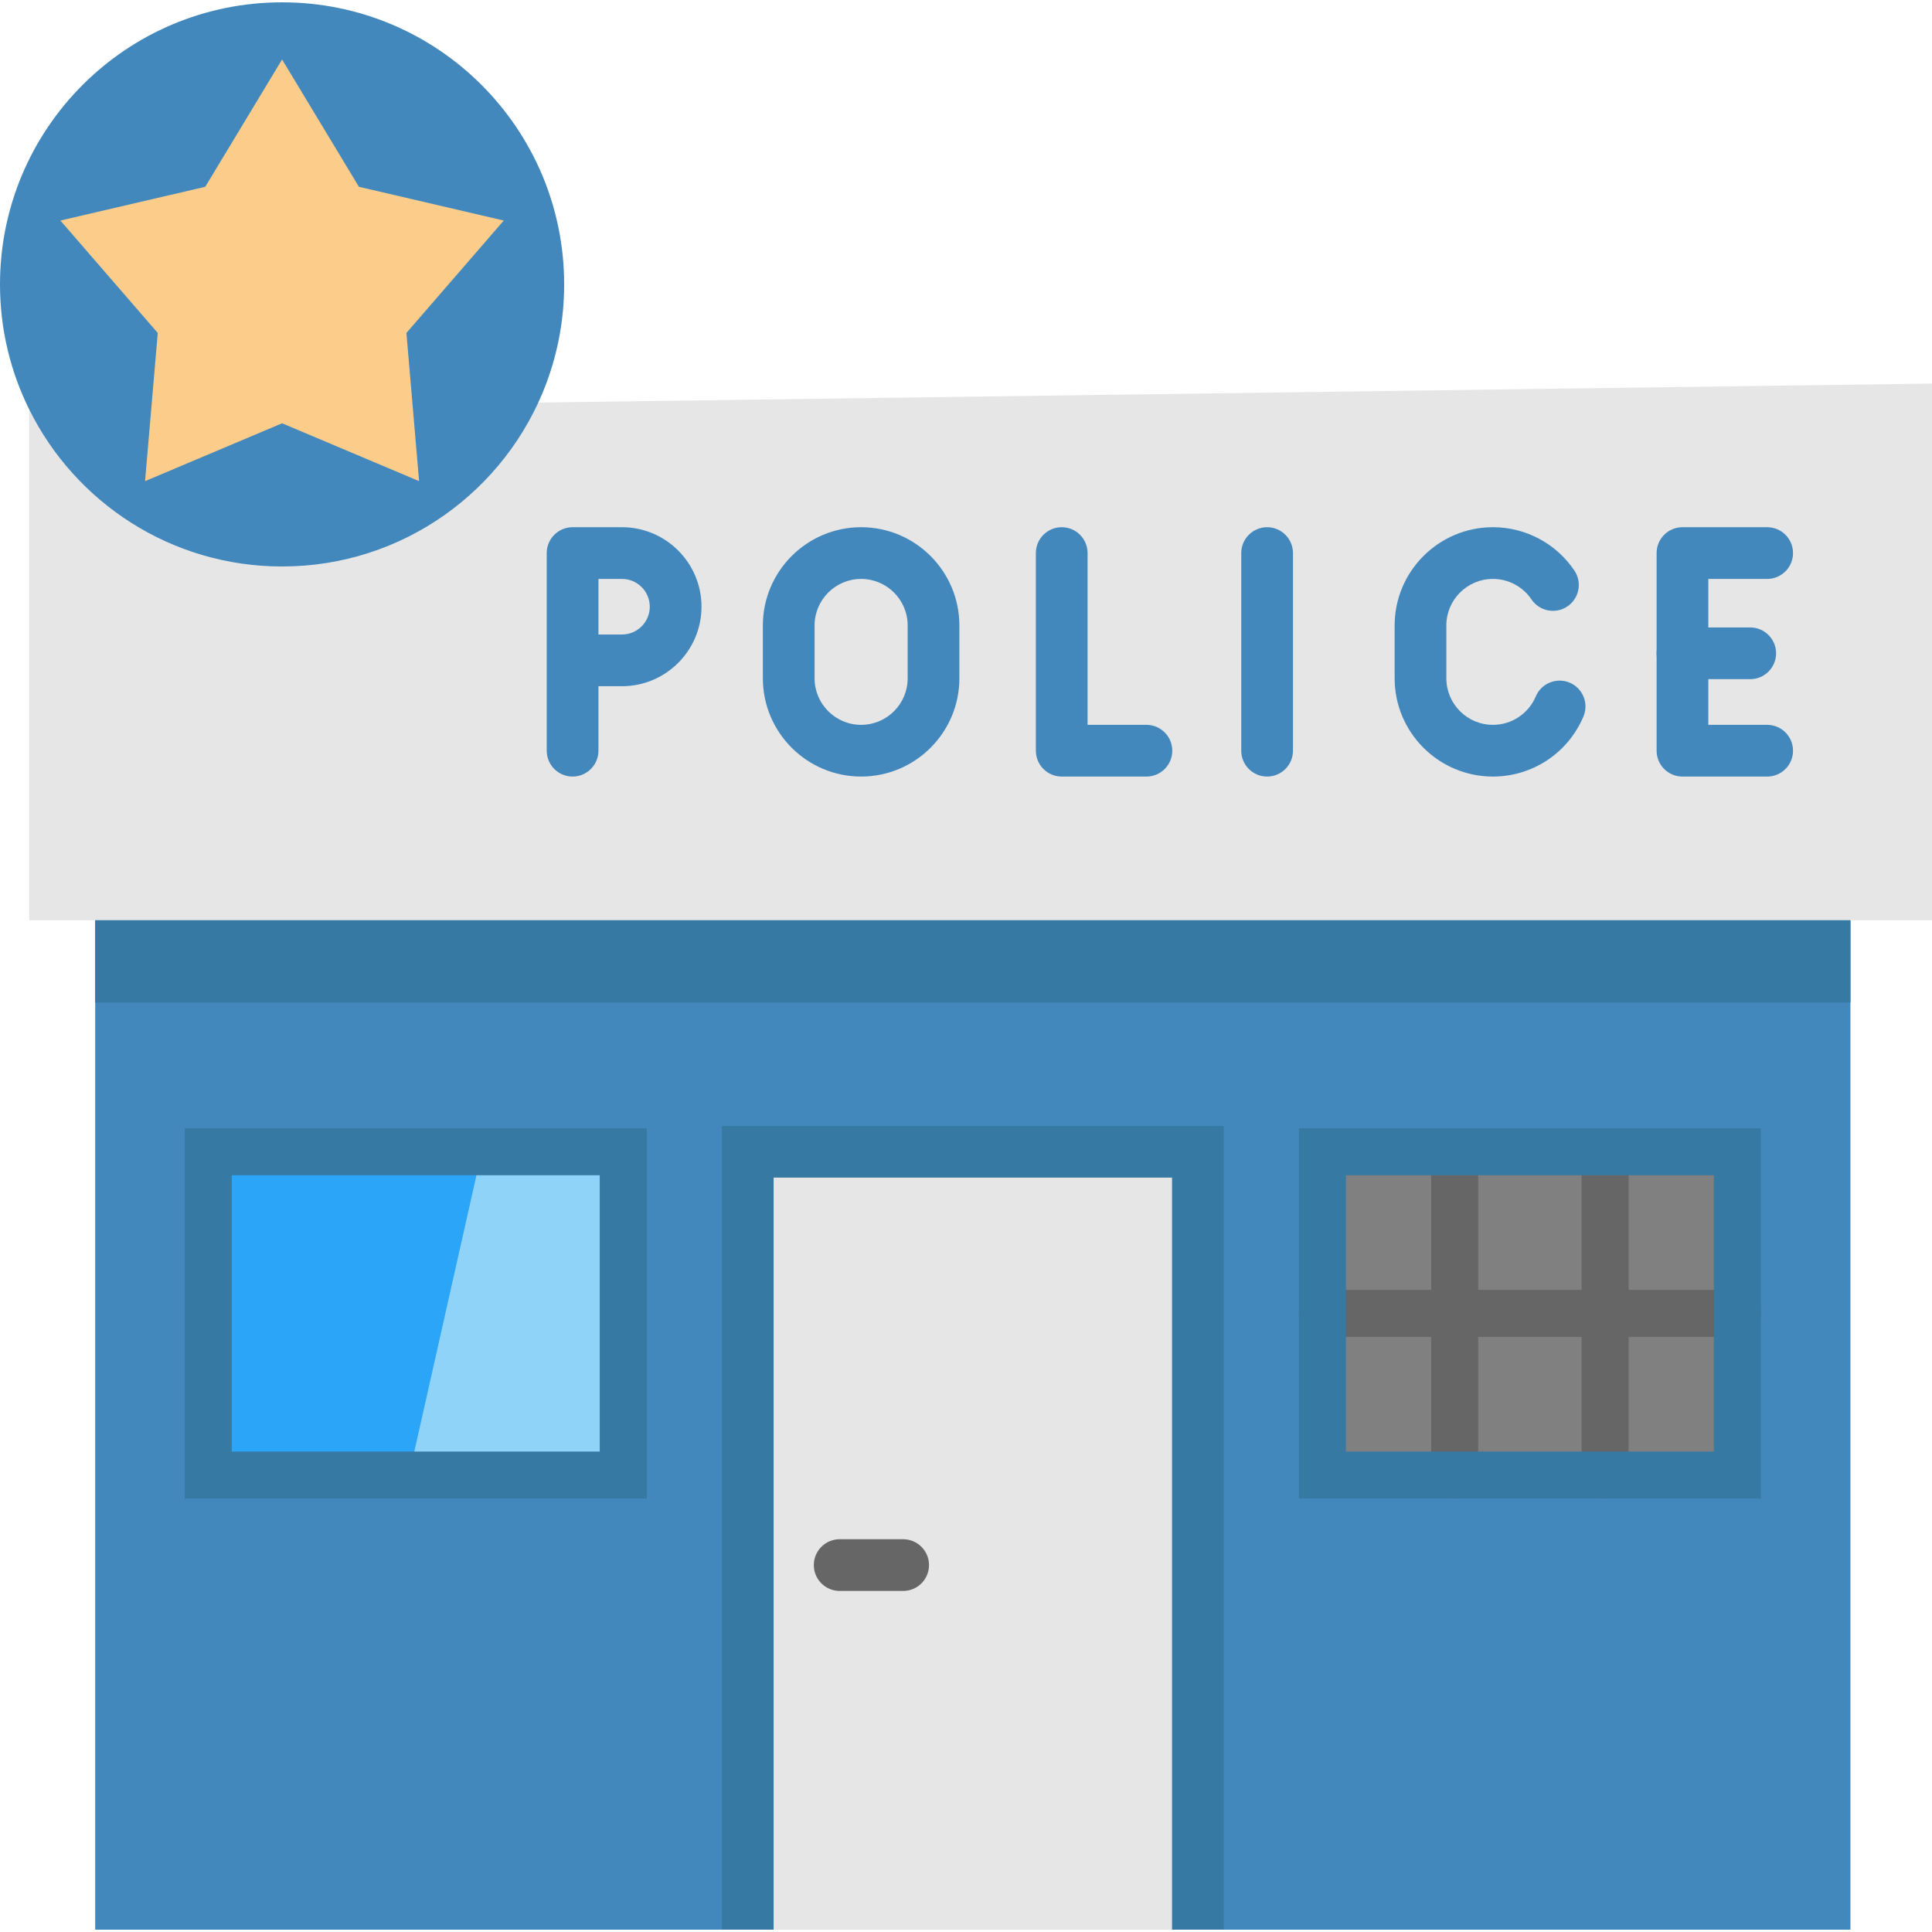
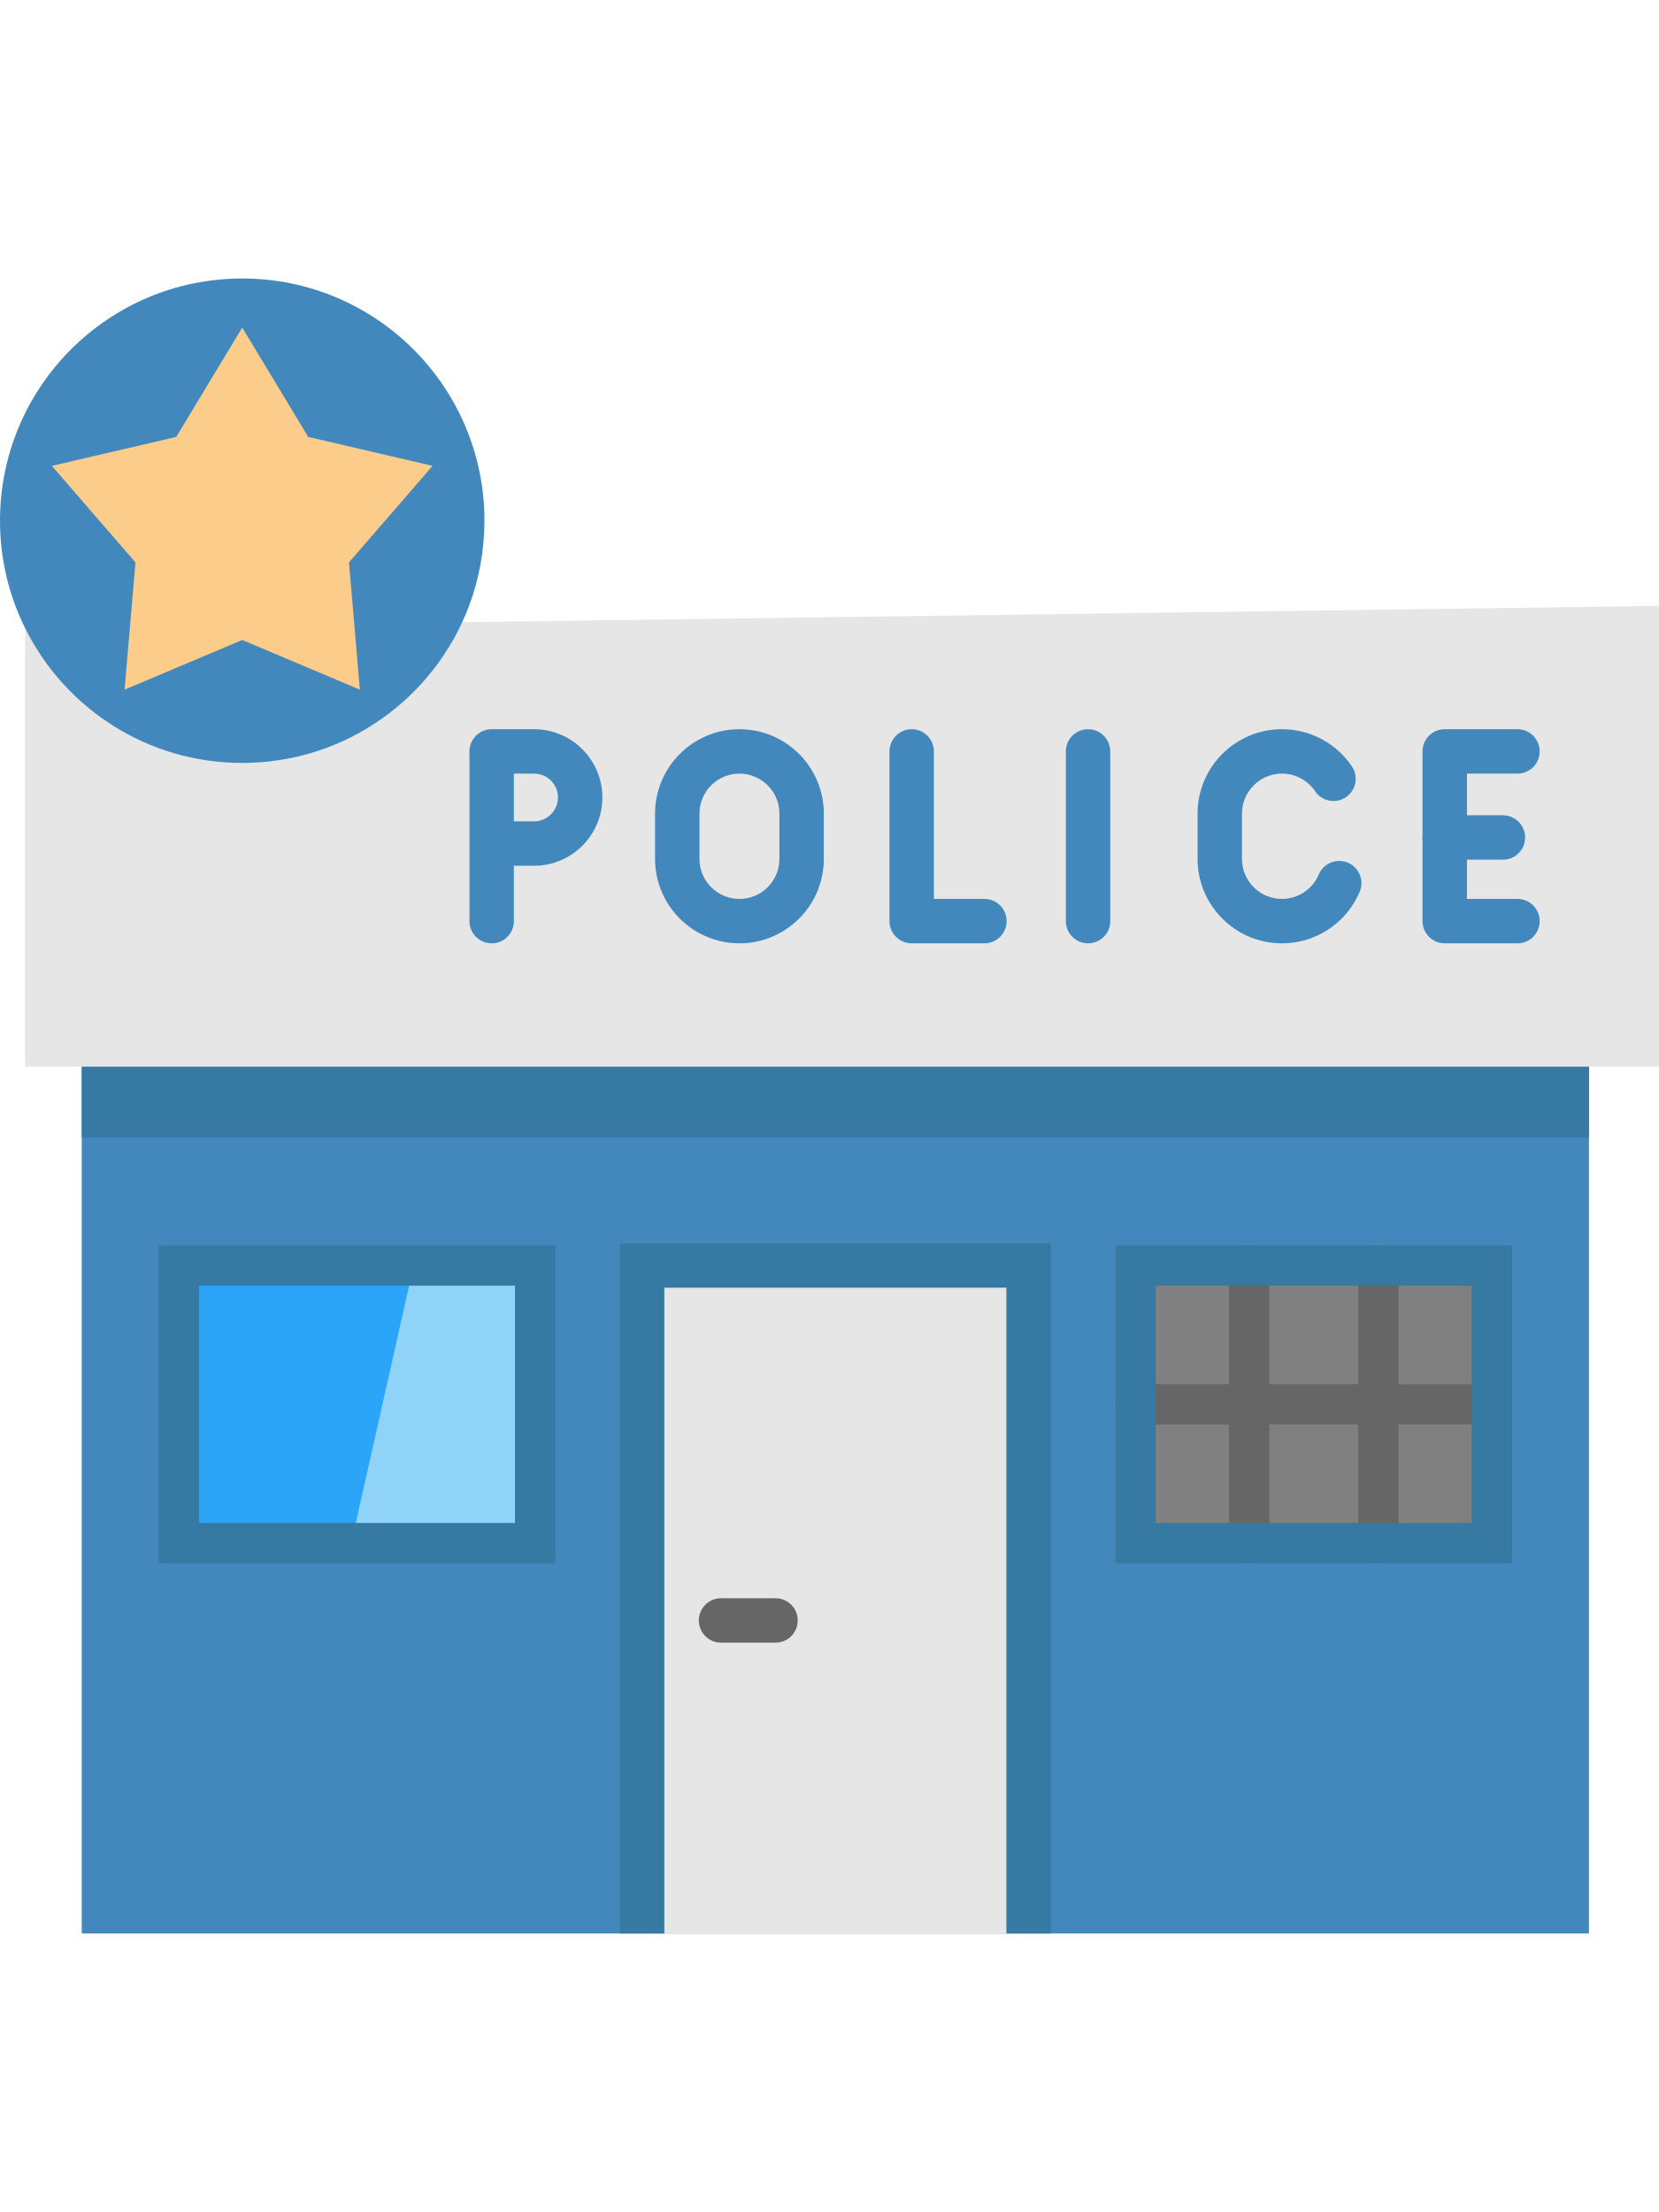
- <svg xmlns="http://www.w3.org/2000/svg" version="1.1" id="Layer_1" x="0px" y="0px" viewBox="0 0 410.95 410.95" style="enable-background:new 0 0 410.95 410.95;" xml:space="preserve" width="45" height="45">
+ <svg xmlns="http://www.w3.org/2000/svg" version="1.1" id="Layer_1" x="0px" y="0px" viewBox="0 0 410.95 410.95" style="enable-background:new 0 0 410.95 410.95;" xml:space="preserve" width="30" height="40">
  <g>
    <rect x="20.25" y="195.744" style="fill:#4288BC;" width="373.35" height="214.71" />
    <rect x="20.25" y="187.244" style="fill:#3679A3;" width="373.35" height="26" />
    <rect x="281.287" y="244.983" style="fill:#808080;" width="88.269" height="68.773" />
    <rect x="44.3" y="244.984" style="fill:#2BA5F7;" width="88.27" height="68.77" />
    <polygon style="fill:#8FD3F9;" points="132.57,244.984 132.57,313.754 87,313.754 102.47,244.984  " />
    <path style="fill:#3679A3;" d="M137.568,318.756H39.299v-78.772h98.269V318.756z M49.299,308.756h78.269v-58.772H49.299V308.756z" />
    <rect x="159.055" y="244.983" style="fill:#E6E6E6;" width="95.744" height="165.472" />
    <polygon style="fill:#3679A3;" points="260.299,410.456 249.299,410.456 249.299,250.483 164.555,250.483 164.555,410.456    153.555,410.456 153.555,239.483 260.299,239.483  " />
    <path style="fill:#666666;" d="M192.107,338.405h-13.502c-3.038,0-5.5-2.462-5.5-5.5s2.462-5.5,5.5-5.5h13.502   c3.038,0,5.5,2.462,5.5,5.5S195.145,338.405,192.107,338.405z" />
    <path style="fill:#666666;" d="M369.556,274.37h-23.135v-29.386c0-2.761-2.239-5-5-5s-5,2.239-5,5v29.386h-22v-29.386   c0-2.761-2.239-5-5-5s-5,2.239-5,5v29.386h-23.134c-2.761,0-5,2.239-5,5s2.239,5,5,5h23.134v29.386c0,2.761,2.239,5,5,5   s5-2.239,5-5V284.37h22v29.386c0,2.761,2.239,5,5,5s5-2.239,5-5V284.37h23.135c2.761,0,5-2.239,5-5S372.317,274.37,369.556,274.37z   " />
    <path style="fill:#3679A3;" d="M374.556,318.756h-98.269v-78.772h98.269V318.756z M286.287,308.756h78.269v-58.772h-78.269V308.756   z" />
    <polygon style="fill:#E6E6E6;" points="410.95,81.584 410.95,195.744 393.6,195.744 393.6,195.734 20.25,195.734 20.25,195.744    6.21,195.744 6.21,87.114 6.22,87.104  " />
    <path style="fill:#4288BC;" d="M120,60.494c0,7.42-1.35,14.53-3.81,21.09c-8.54,22.74-30.47,38.91-56.19,38.91   c-23.58,0-43.98-13.6-53.78-33.39C2.24,79.084,0,70.054,0,60.494c0-33.14,26.86-60,60-60S120,27.354,120,60.494z" />
    <g>
      <path style="fill:#4288BC;" d="M183.167,165.18c-11.525,0-20.901-9.376-20.901-20.901v-11.238    c0-11.525,9.376-20.901,20.901-20.901c11.524,0,20.9,9.376,20.9,20.901v11.238C204.068,155.804,194.692,165.18,183.167,165.18z     M183.167,123.141c-5.459,0-9.901,4.441-9.901,9.901v11.238c0,5.459,4.441,9.901,9.901,9.901c5.459,0,9.9-4.441,9.9-9.901v-11.238    C193.068,127.583,188.626,123.141,183.167,123.141z" />
      <path style="fill:#4288BC;" d="M317.55,165.18c-11.525,0-20.901-9.376-20.901-20.901v-11.238c0-11.525,9.376-20.901,20.901-20.901    c6.954,0,13.432,3.443,17.328,9.211c1.7,2.517,1.038,5.936-1.479,7.636c-2.517,1.701-5.936,1.039-7.637-1.479    c-1.848-2.736-4.918-4.369-8.213-4.369c-5.459,0-9.901,4.441-9.901,9.901v11.238c0,5.459,4.441,9.901,9.901,9.901    c3.989,0,7.571-2.374,9.125-6.049c1.183-2.798,4.41-4.105,7.208-2.923c2.797,1.183,4.106,4.41,2.923,7.208    C333.526,160.17,325.968,165.18,317.55,165.18z" />
      <g>
        <path style="fill:#4288BC;" d="M243.851,165.18h-18.017c-3.038,0-5.5-2.462-5.5-5.5v-42.039c0-3.038,2.462-5.5,5.5-5.5     s5.5,2.462,5.5,5.5v36.539h12.517c3.038,0,5.5,2.462,5.5,5.5S246.889,165.18,243.851,165.18z" />
      </g>
      <g>
        <path style="fill:#4288BC;" d="M269.523,165.18c-3.038,0-5.5-2.462-5.5-5.5v-42.039c0-3.038,2.462-5.5,5.5-5.5s5.5,2.462,5.5,5.5     v42.039C275.023,162.718,272.561,165.18,269.523,165.18z" />
      </g>
      <g>
        <path style="fill:#4288BC;" d="M375.889,165.18h-18.017c-3.038,0-5.5-2.462-5.5-5.5v-42.039c0-3.038,2.462-5.5,5.5-5.5h18.017     c3.038,0,5.5,2.462,5.5,5.5s-2.462,5.5-5.5,5.5h-12.517v31.039h12.517c3.038,0,5.5,2.462,5.5,5.5S378.927,165.18,375.889,165.18z     " />
        <path style="fill:#4288BC;" d="M372.286,144.461h-14.414c-3.038,0-5.5-2.462-5.5-5.5s2.462-5.5,5.5-5.5h14.414     c3.038,0,5.5,2.462,5.5,5.5S375.324,144.461,372.286,144.461z" />
      </g>
      <g>
        <path style="fill:#4288BC;" d="M121.793,165.18c-3.038,0-5.5-2.462-5.5-5.5v-42.039c0-3.038,2.462-5.5,5.5-5.5h10.51     c9.324,0,16.91,7.586,16.91,16.91s-7.586,16.911-16.91,16.911h-5.01v13.718C127.293,162.718,124.831,165.18,121.793,165.18z      M127.293,134.962h5.01c3.259,0,5.91-2.651,5.91-5.91c0-3.259-2.651-5.911-5.91-5.911h-5.01V134.962z" />
      </g>
    </g>
    <polygon style="fill:#FCCC8B;" points="60.001,12.649 76.346,39.733 107.156,46.909 86.447,70.823 89.144,102.342 60.001,90.037    30.858,102.342 33.555,70.823 12.847,46.909 43.657,39.733  " />
  </g>
</svg>
